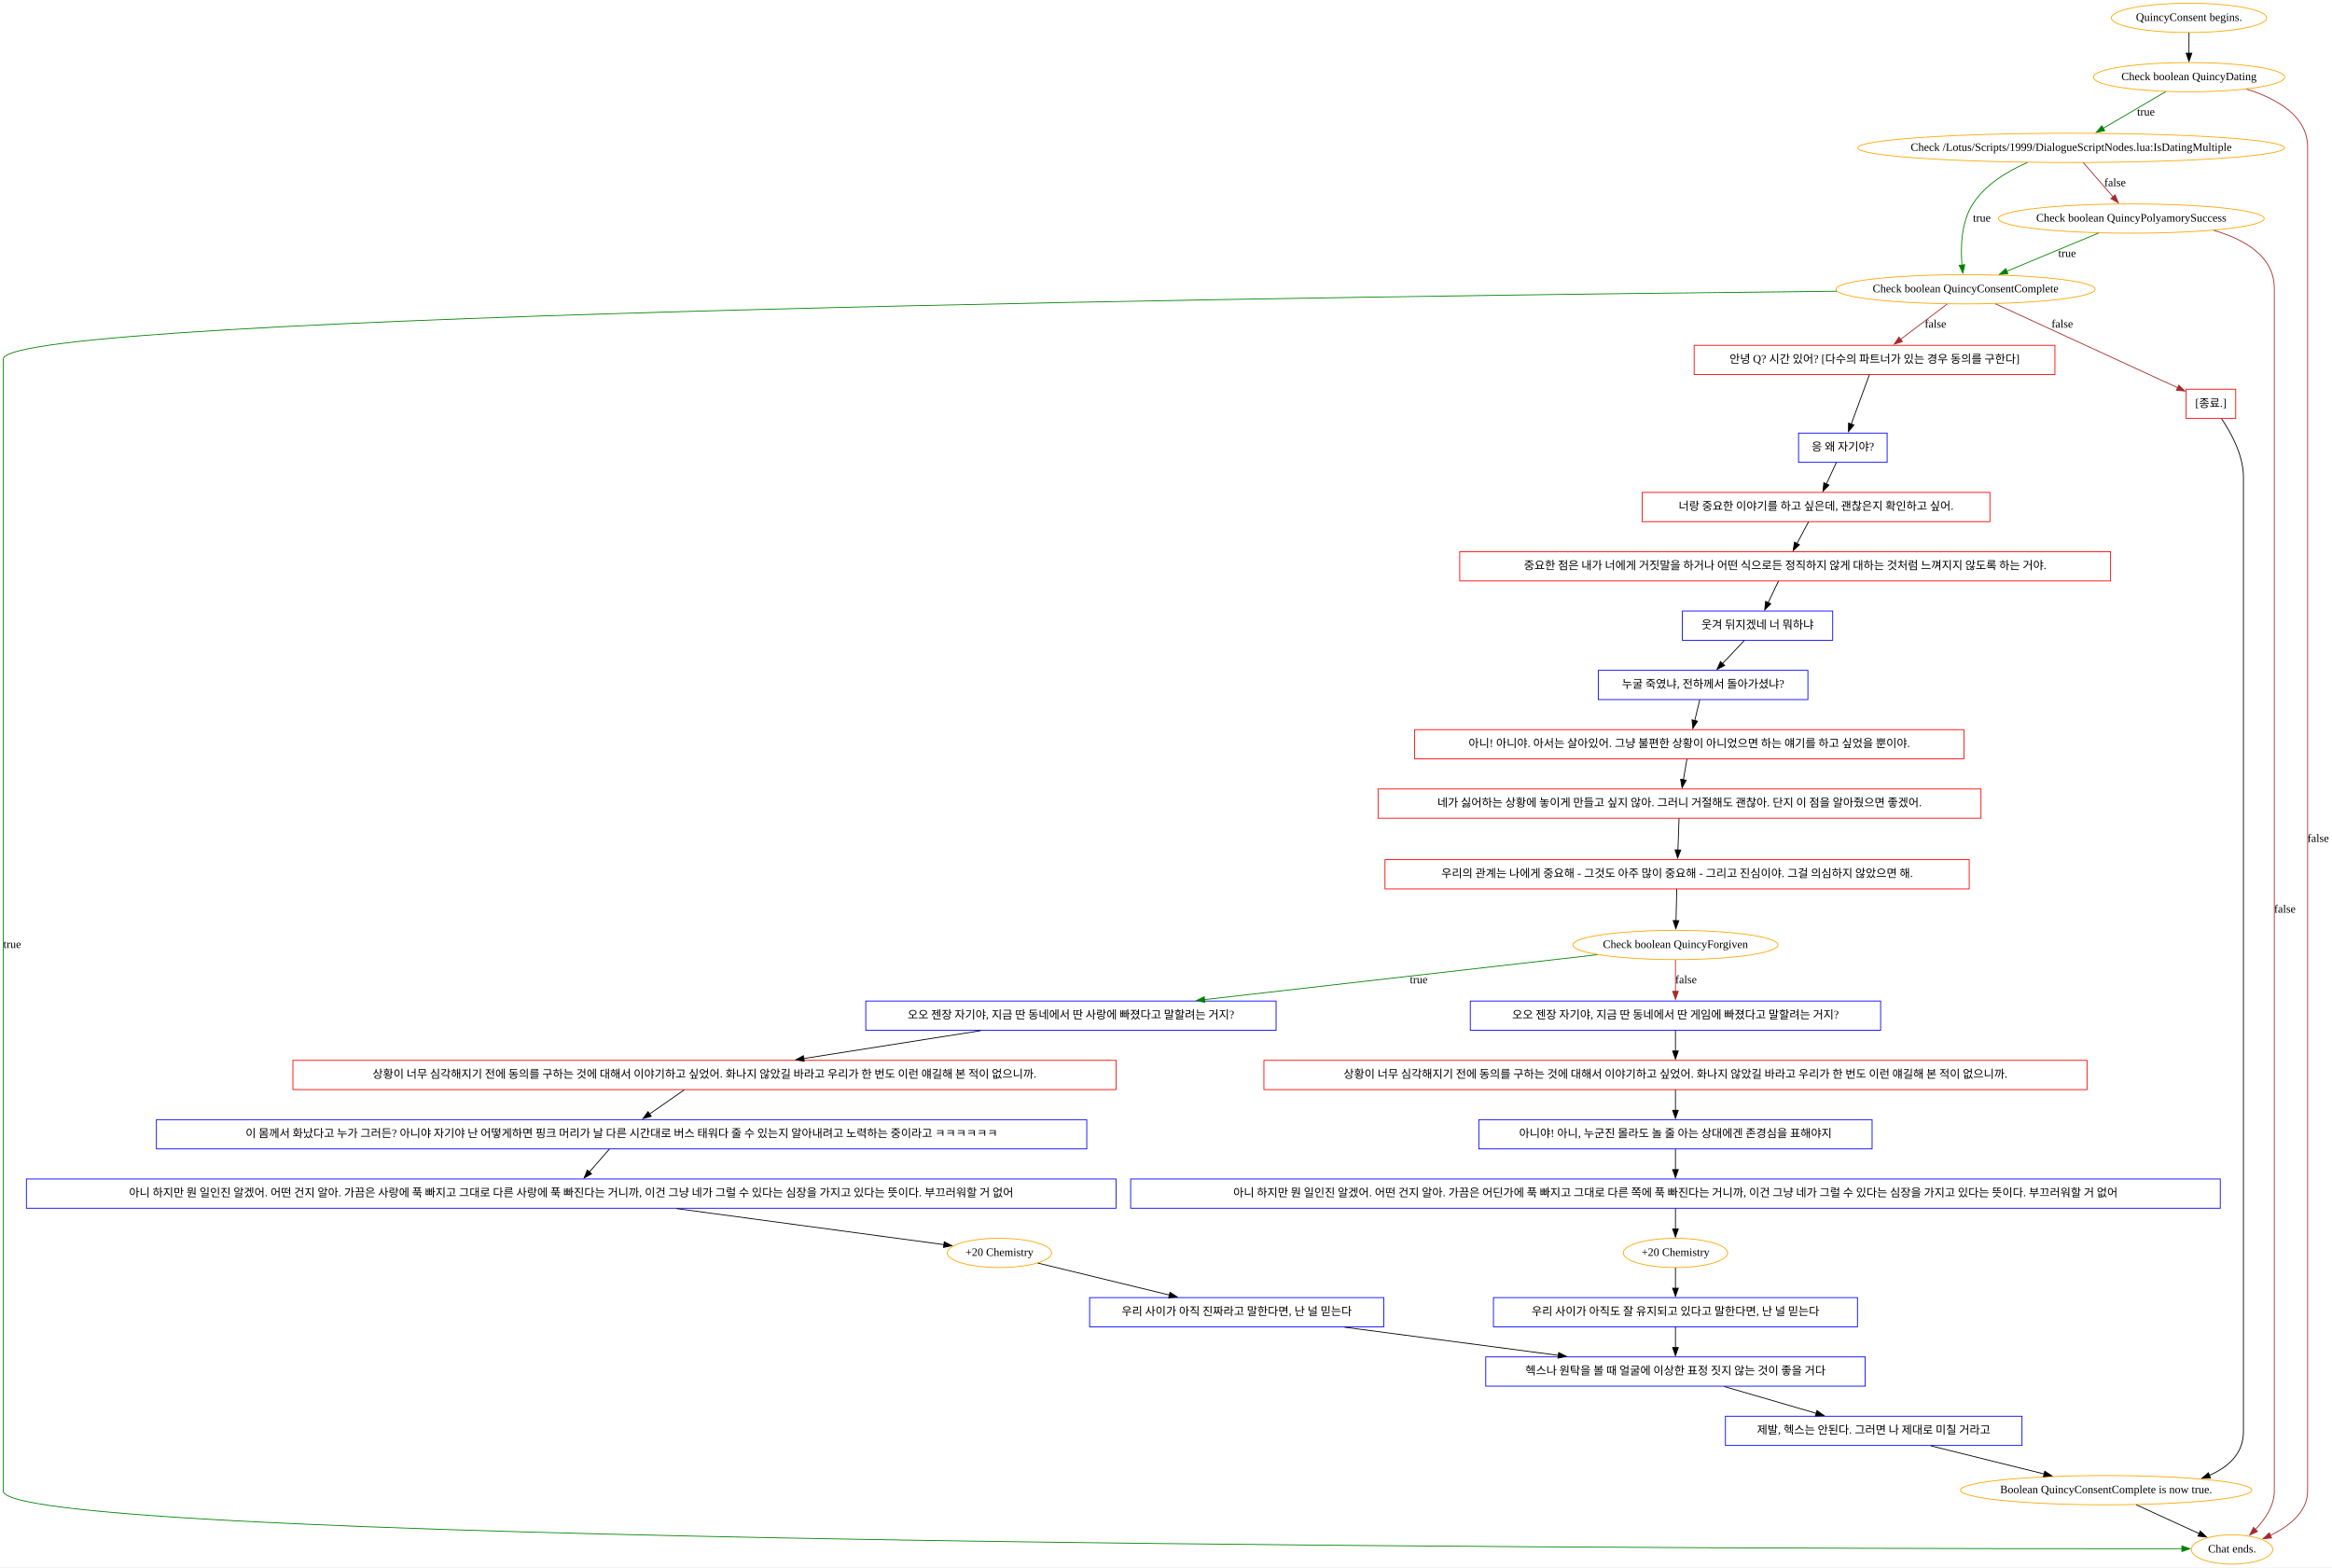
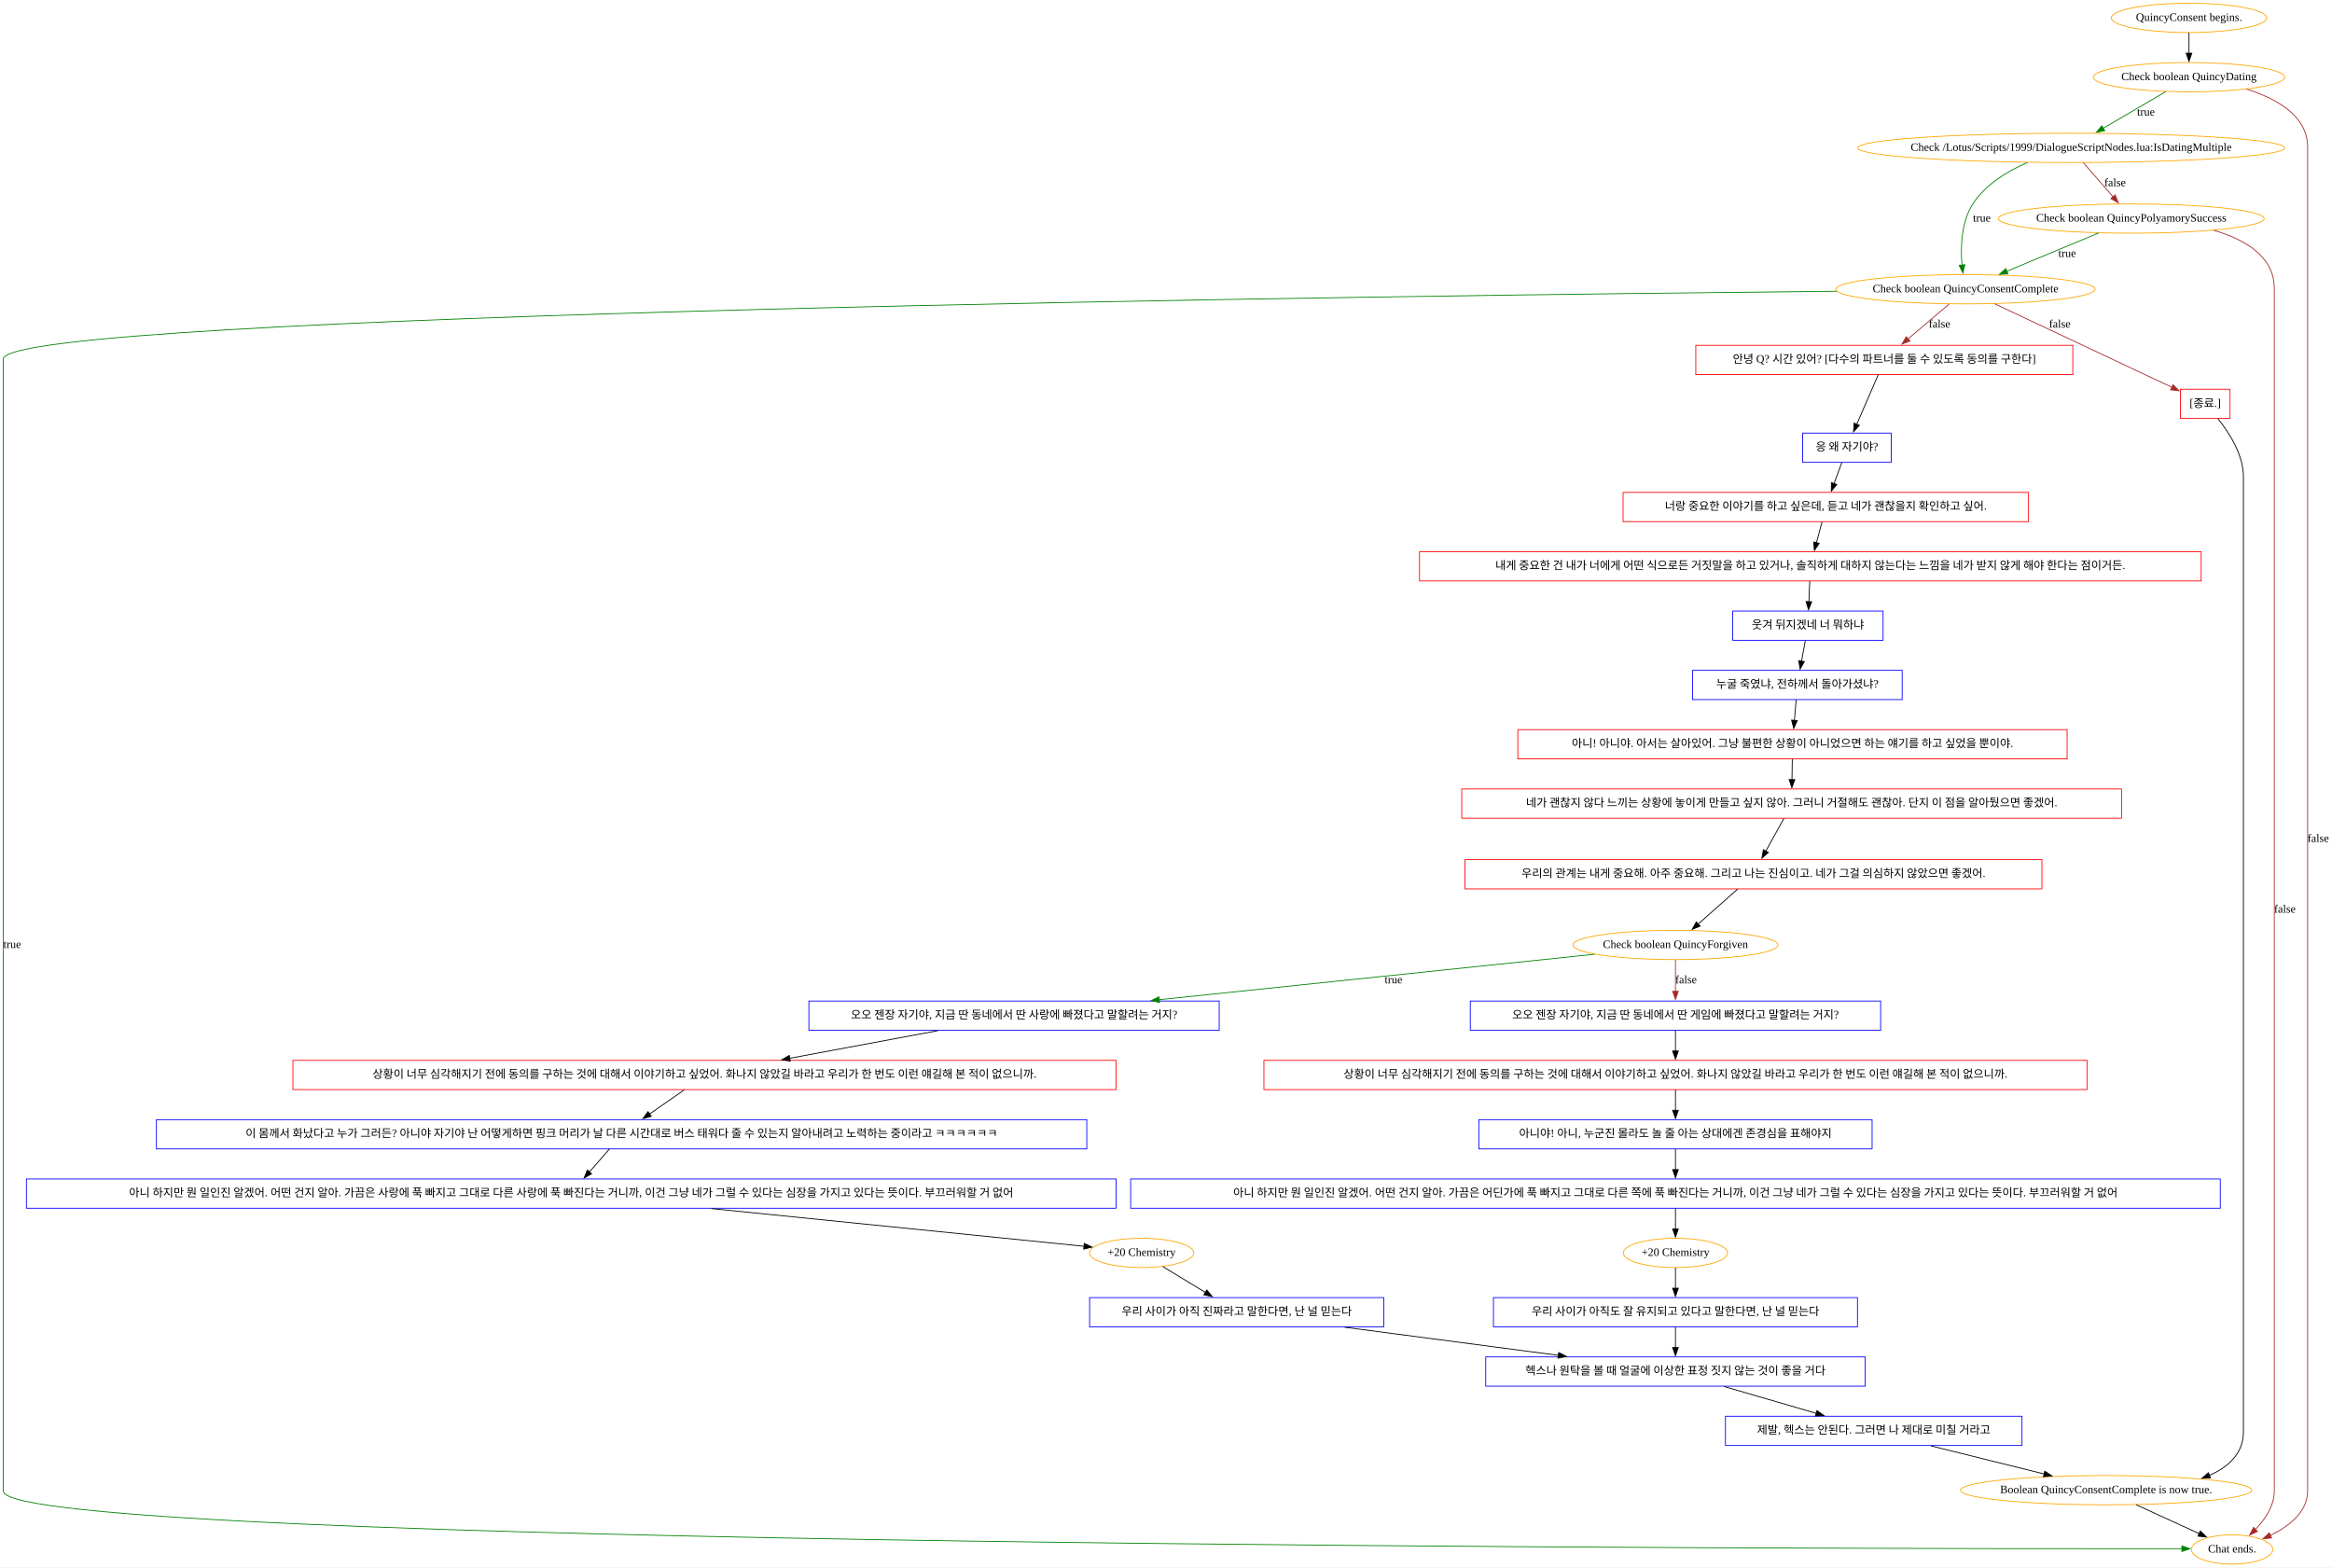
<svg xmlns="http://www.w3.org/2000/svg" width="2870pt" height="1929pt" viewBox="0.00 0.00 2870.00 1929.00">
  <g id="graph0" class="graph" transform="scale(1 1) rotate(0) translate(4 1925)">
    <polygon fill="white" stroke="none" points="-4,4 -4,-1925 2866,-1925 2866,4 -4,4" />
    <g id="node1" class="node">
      <ellipse fill="none" stroke="orange" cx="2690" cy="-1903" rx="95.58" ry="18" />
      <text text-anchor="middle" x="2690" y="-1899.3" font-family="Times New Roman,serif" font-size="14.00">QuincyConsent begins.</text>
    </g>
    <g id="node2" class="node">
      <ellipse fill="none" stroke="orange" cx="2690" cy="-1830" rx="117.78" ry="18" />
      <text text-anchor="middle" x="2690" y="-1826.3" font-family="Times New Roman,serif" font-size="14.00">Check boolean QuincyDating</text>
    </g>
    <g id="edge1" class="edge">
      <path fill="none" stroke="black" d="M2690,-1884.81C2690,-1877.23 2690,-1868.1 2690,-1859.54" />
      <polygon fill="black" stroke="black" points="2693.5,-1859.54 2690,-1849.54 2686.5,-1859.54 2693.5,-1859.54" />
    </g>
    <g id="node3" class="node">
      <ellipse fill="none" stroke="orange" cx="2545" cy="-1743" rx="262.65" ry="18" />
      <text text-anchor="middle" x="2545" y="-1739.3" font-family="Times New Roman,serif" font-size="14.00">Check /Lotus/Scripts/1999/DialogueScriptNodes.lua:IsDatingMultiple</text>
    </g>
    <g id="edge2" class="edge">
      <path fill="none" stroke="green" d="M2661.35,-1812.21C2639.3,-1799.28 2608.58,-1781.27 2584.24,-1767" />
      <polygon fill="green" stroke="green" points="2586.29,-1764.15 2575.89,-1762.11 2582.75,-1770.18 2586.29,-1764.15" />
      <text text-anchor="middle" x="2637" y="-1782.8" font-family="Times New Roman,serif" font-size="14.00">true</text>
    </g>
    <g id="node4" class="node">
      <ellipse fill="none" stroke="orange" cx="2743" cy="-18" rx="50.09" ry="18" />
      <text text-anchor="middle" x="2743" y="-14.3" font-family="Times New Roman,serif" font-size="14.00">Chat ends.</text>
    </g>
    <g id="edge3" class="edge">
      <path fill="none" stroke="brown" d="M2760.86,-1815.34C2798.06,-1803.62 2836,-1782.28 2836,-1744 2836,-1744 2836,-1744 2836,-90 2836,-64.17 2813.05,-46.48 2789.95,-35.22" />
      <polygon fill="brown" stroke="brown" points="2791.69,-32.16 2781.14,-31.25 2788.82,-38.55 2791.69,-32.16" />
      <text text-anchor="middle" x="2849" y="-888.8" font-family="Times New Roman,serif" font-size="14.00">false</text>
    </g>
    <g id="node5" class="node">
      <ellipse fill="none" stroke="orange" cx="2415" cy="-1569" rx="159.47" ry="18" />
      <text text-anchor="middle" x="2415" y="-1565.3" font-family="Times New Roman,serif" font-size="14.00">Check boolean QuincyConsentComplete</text>
    </g>
    <g id="edge4" class="edge">
      <path fill="none" stroke="green" d="M2491.17,-1724.99C2466.55,-1714.35 2439.47,-1698 2424,-1674 2409.67,-1651.77 2408.75,-1621.07 2410.62,-1598.8" />
      <polygon fill="green" stroke="green" points="2414.09,-1599.22 2411.7,-1588.9 2407.13,-1598.46 2414.09,-1599.22" />
      <text text-anchor="middle" x="2435" y="-1652.3" font-family="Times New Roman,serif" font-size="14.00">true</text>
    </g>
    <g id="node6" class="node">
      <ellipse fill="none" stroke="orange" cx="2619" cy="-1656" rx="163.57" ry="18" />
      <text text-anchor="middle" x="2619" y="-1652.3" font-family="Times New Roman,serif" font-size="14.00">Check boolean QuincyPolyamorySuccess</text>
    </g>
    <g id="edge5" class="edge">
      <path fill="none" stroke="brown" d="M2559.98,-1724.8C2570.51,-1712.7 2584.78,-1696.3 2596.66,-1682.67" />
      <polygon fill="brown" stroke="brown" points="2599.13,-1685.16 2603.05,-1675.32 2593.85,-1680.56 2599.13,-1685.16" />
      <text text-anchor="middle" x="2599" y="-1695.8" font-family="Times New Roman,serif" font-size="14.00">false</text>
    </g>
    <g id="edge6" class="edge">
      <path fill="none" stroke="green" d="M2256.55,-1566.57C1719.27,-1561.21 0,-1539.64 0,-1483 0,-1483 0,-1483 0,-90 0,-20.59 2274.96,-18.72 2681.28,-18.94" />
      <polygon fill="green" stroke="green" points="2681.24,-22.44 2691.24,-18.94 2681.24,-15.44 2681.24,-22.44" />
      <text text-anchor="middle" x="11" y="-758.3" font-family="Times New Roman,serif" font-size="14.00">true</text>
    </g>
    <g id="node7" class="node">
-       <polygon fill="none" stroke="red" points="2525,-1500 2081,-1500 2081,-1464 2525,-1464 2525,-1500" />
-       <text text-anchor="middle" x="2303" y="-1478.3" font-family="Times New Roman,serif" font-size="14.00">안녕 Q? 시간 있어? [다수의 파트너가 있는 경우 동의를 구한다]</text>
+       <polygon fill="none" stroke="red" points="2547,-1500 2083,-1500 2083,-1464 2547,-1464 2547,-1500" />
+       <text text-anchor="middle" x="2315" y="-1478.3" font-family="Times New Roman,serif" font-size="14.00">안녕 Q? 시간 있어? [다수의 파트너를 둘 수 있도록 동의를 구한다]</text>
    </g>
    <g id="edge7" class="edge">
-       <path fill="none" stroke="brown" d="M2392.34,-1550.8C2375.9,-1538.32 2353.43,-1521.28 2335.14,-1507.4" />
-       <polygon fill="brown" stroke="brown" points="2337.3,-1504.64 2327.22,-1501.38 2333.07,-1510.22 2337.3,-1504.64" />
-       <text text-anchor="middle" x="2378" y="-1521.8" font-family="Times New Roman,serif" font-size="14.00">false</text>
+       <path fill="none" stroke="brown" d="M2394.76,-1550.8C2380.22,-1538.44 2360.4,-1521.59 2344.15,-1507.78" />
+       <polygon fill="brown" stroke="brown" points="2346.59,-1505.26 2336.7,-1501.45 2342.06,-1510.59 2346.59,-1505.26" />
+       <text text-anchor="middle" x="2383" y="-1521.8" font-family="Times New Roman,serif" font-size="14.00">false</text>
    </g>
    <g id="node8" class="node">
-       <polygon fill="none" stroke="red" points="2747.5,-1446 2686.5,-1446 2686.5,-1410 2747.5,-1410 2747.5,-1446" />
-       <text text-anchor="middle" x="2717" y="-1424.3" font-family="Times New Roman,serif" font-size="14.00">[종료.]</text>
+       <polygon fill="none" stroke="red" points="2740.5,-1446 2679.5,-1446 2679.5,-1410 2740.5,-1410 2740.5,-1446" />
+       <text text-anchor="middle" x="2710" y="-1424.3" font-family="Times New Roman,serif" font-size="14.00">[종료.]</text>
    </g>
    <g id="edge8" class="edge">
-       <path fill="none" stroke="brown" d="M2451.73,-1551.09C2508.41,-1525.01 2616.81,-1475.11 2675.98,-1447.88" />
-       <polygon fill="brown" stroke="brown" points="2677.44,-1451.06 2685.06,-1443.7 2674.51,-1444.7 2677.44,-1451.06" />
-       <text text-anchor="middle" x="2534" y="-1521.8" font-family="Times New Roman,serif" font-size="14.00">false</text>
+       <path fill="none" stroke="brown" d="M2450.88,-1551.09C2505.95,-1525.14 2611.03,-1475.63 2669.02,-1448.31" />
+       <polygon fill="brown" stroke="brown" points="2670.36,-1451.55 2677.91,-1444.12 2667.37,-1445.22 2670.36,-1451.55" />
+       <text text-anchor="middle" x="2531" y="-1521.8" font-family="Times New Roman,serif" font-size="14.00">false</text>
    </g>
    <g id="edge10" class="edge">
      <path fill="none" stroke="brown" d="M2720.62,-1641.49C2759.64,-1630.05 2795,-1608.94 2795,-1570 2795,-1570 2795,-1570 2795,-90 2795,-71.7 2783.62,-54.98 2771.51,-42.37" />
      <polygon fill="brown" stroke="brown" points="2774.27,-40.18 2764.64,-35.76 2769.41,-45.22 2774.27,-40.18" />
      <text text-anchor="middle" x="2808" y="-801.8" font-family="Times New Roman,serif" font-size="14.00">false</text>
    </g>
    <g id="edge9" class="edge">
      <path fill="none" stroke="green" d="M2578.7,-1638.21C2546.29,-1624.7 2500.56,-1605.65 2465.67,-1591.11" />
      <polygon fill="green" stroke="green" points="2467.19,-1587.96 2456.62,-1587.34 2464.5,-1594.42 2467.19,-1587.96" />
      <text text-anchor="middle" x="2540" y="-1608.8" font-family="Times New Roman,serif" font-size="14.00">true</text>
    </g>
    <g id="node9" class="node">
-       <polygon fill="none" stroke="blue" points="2318.5,-1392 2209.5,-1392 2209.5,-1356 2318.5,-1356 2318.5,-1392" />
-       <text text-anchor="middle" x="2264" y="-1370.3" font-family="Times New Roman,serif" font-size="14.00">응 왜 자기야?</text>
+       <polygon fill="none" stroke="blue" points="2323.5,-1392 2214.5,-1392 2214.5,-1356 2323.5,-1356 2323.5,-1392" />
+       <text text-anchor="middle" x="2269" y="-1370.3" font-family="Times New Roman,serif" font-size="14.00">응 왜 자기야?</text>
    </g>
    <g id="edge11" class="edge">
-       <path fill="none" stroke="black" d="M2296.73,-1463.97C2290.69,-1447.53 2281.42,-1422.35 2274.29,-1402.97" />
-       <polygon fill="black" stroke="black" points="2277.64,-1401.94 2270.9,-1393.76 2271.07,-1404.35 2277.64,-1401.94" />
+       <path fill="none" stroke="black" d="M2307.61,-1463.97C2300.44,-1447.45 2289.45,-1422.12 2281.02,-1402.7" />
+       <polygon fill="black" stroke="black" points="2284.32,-1401.51 2277.13,-1393.73 2277.9,-1404.3 2284.32,-1401.51" />
    </g>
    <g id="node10" class="node">
      <ellipse fill="none" stroke="orange" cx="2588" cy="-91" rx="179.27" ry="18" />
      <text text-anchor="middle" x="2588" y="-87.3" font-family="Times New Roman,serif" font-size="14.00">Boolean QuincyConsentComplete is now true.</text>
    </g>
    <g id="edge12" class="edge">
-       <path fill="none" stroke="black" d="M2730.1,-1409.63C2741.76,-1392.39 2757,-1364.77 2757,-1338 2757,-1338 2757,-1338 2757,-163 2757,-136.55 2739.18,-119.79 2715.12,-109.21" />
+       <path fill="none" stroke="black" d="M2725.65,-1409.67C2739.32,-1392.69 2757,-1365.43 2757,-1338 2757,-1338 2757,-1338 2757,-163 2757,-136.55 2739.18,-119.79 2715.12,-109.21" />
      <polygon fill="black" stroke="black" points="2716.45,-105.98 2705.86,-105.6 2713.91,-112.5 2716.45,-105.98" />
    </g>
    <g id="node11" class="node">
-       <polygon fill="none" stroke="red" points="2445,-1319 2017,-1319 2017,-1283 2445,-1283 2445,-1319" />
-       <text text-anchor="middle" x="2231" y="-1297.3" font-family="Times New Roman,serif" font-size="14.00">너랑 중요한 이야기를 하고 싶은데, 괜찮은지 확인하고 싶어.</text>
+       <polygon fill="none" stroke="red" points="2492.5,-1319 1993.5,-1319 1993.5,-1283 2492.5,-1283 2492.5,-1319" />
+       <text text-anchor="middle" x="2243" y="-1297.3" font-family="Times New Roman,serif" font-size="14.00">너랑 중요한 이야기를 하고 싶은데, 듣고 네가 괜찮을지 확인하고 싶어.</text>
    </g>
    <g id="edge13" class="edge">
-       <path fill="none" stroke="black" d="M2256.01,-1355.81C2252.32,-1347.88 2247.85,-1338.26 2243.72,-1329.36" />
-       <polygon fill="black" stroke="black" points="2246.94,-1327.99 2239.55,-1320.4 2240.59,-1330.94 2246.94,-1327.99" />
+       <path fill="none" stroke="black" d="M2262.71,-1355.81C2259.83,-1347.96 2256.36,-1338.47 2253.13,-1329.66" />
+       <polygon fill="black" stroke="black" points="2256.48,-1328.64 2249.76,-1320.45 2249.91,-1331.04 2256.48,-1328.64" />
    </g>
    <g id="edge14" class="edge">
      <path fill="none" stroke="black" d="M2625.13,-72.99C2648.53,-62.27 2678.75,-48.43 2702.73,-37.44" />
      <polygon fill="black" stroke="black" points="2703.92,-40.75 2711.55,-33.41 2701,-34.39 2703.92,-40.75" />
    </g>
    <g id="node12" class="node">
-       <polygon fill="none" stroke="red" points="2593.5,-1246 1792.5,-1246 1792.5,-1210 2593.5,-1210 2593.5,-1246" />
-       <text text-anchor="middle" x="2193" y="-1224.3" font-family="Times New Roman,serif" font-size="14.00">중요한 점은 내가 너에게 거짓말을 하거나 어떤 식으로든 정직하지 않게 대하는 것처럼 느껴지지 않도록 하는 거야.</text>
+       <polygon fill="none" stroke="red" points="2705,-1246 1743,-1246 1743,-1210 2705,-1210 2705,-1246" />
+       <text text-anchor="middle" x="2224" y="-1224.3" font-family="Times New Roman,serif" font-size="14.00">내게 중요한 건 내가 너에게 어떤 식으로든 거짓말을 하고 있거나, 솔직하게 대하지 않는다는 느낌을 네가 받지 않게 해야 한다는 점이거든.</text>
    </g>
    <g id="edge15" class="edge">
-       <path fill="none" stroke="black" d="M2221.8,-1282.81C2217.51,-1274.79 2212.29,-1265.05 2207.49,-1256.07" />
-       <polygon fill="black" stroke="black" points="2210.63,-1254.53 2202.83,-1247.36 2204.46,-1257.83 2210.63,-1254.53" />
+       <path fill="none" stroke="black" d="M2238.4,-1282.81C2236.32,-1275.05 2233.82,-1265.68 2231.48,-1256.95" />
+       <polygon fill="black" stroke="black" points="2234.91,-1256.25 2228.95,-1247.49 2228.15,-1258.06 2234.91,-1256.25" />
    </g>
    <g id="node13" class="node">
-       <polygon fill="none" stroke="blue" points="2251.5,-1173 2066.5,-1173 2066.5,-1137 2251.5,-1137 2251.5,-1173" />
-       <text text-anchor="middle" x="2159" y="-1151.3" font-family="Times New Roman,serif" font-size="14.00">웃겨 뒤지겠네 너 뭐하냐</text>
+       <polygon fill="none" stroke="blue" points="2313.5,-1173 2128.5,-1173 2128.5,-1137 2313.5,-1137 2313.5,-1173" />
+       <text text-anchor="middle" x="2221" y="-1151.3" font-family="Times New Roman,serif" font-size="14.00">웃겨 뒤지겠네 너 뭐하냐</text>
    </g>
    <g id="edge16" class="edge">
-       <path fill="none" stroke="black" d="M2184.77,-1209.81C2180.97,-1201.88 2176.36,-1192.26 2172.1,-1183.36" />
-       <polygon fill="black" stroke="black" points="2175.28,-1181.9 2167.81,-1174.39 2168.97,-1184.92 2175.28,-1181.9" />
+       <path fill="none" stroke="black" d="M2223.27,-1209.81C2222.95,-1202.14 2222.56,-1192.89 2222.19,-1184.24" />
+       <polygon fill="black" stroke="black" points="2225.7,-1184.38 2221.78,-1174.54 2218.71,-1184.68 2225.7,-1184.38" />
    </g>
    <g id="node14" class="node">
-       <polygon fill="none" stroke="blue" points="2221,-1100 1963,-1100 1963,-1064 2221,-1064 2221,-1100" />
-       <text text-anchor="middle" x="2092" y="-1078.3" font-family="Times New Roman,serif" font-size="14.00">누굴 죽였냐, 전하께서 돌아가셨냐?</text>
+       <polygon fill="none" stroke="blue" points="2337,-1100 2079,-1100 2079,-1064 2337,-1064 2337,-1100" />
+       <text text-anchor="middle" x="2208" y="-1078.3" font-family="Times New Roman,serif" font-size="14.00">누굴 죽였냐, 전하께서 돌아가셨냐?</text>
    </g>
    <g id="edge17" class="edge">
-       <path fill="none" stroke="black" d="M2142.78,-1136.81C2134.72,-1128.27 2124.81,-1117.77 2115.9,-1108.32" />
-       <polygon fill="black" stroke="black" points="2118.52,-1106 2109.11,-1101.13 2113.43,-1110.8 2118.52,-1106" />
+       <path fill="none" stroke="black" d="M2217.85,-1136.81C2216.45,-1129.14 2214.75,-1119.89 2213.17,-1111.24" />
+       <polygon fill="black" stroke="black" points="2216.63,-1110.72 2211.39,-1101.52 2209.75,-1111.98 2216.63,-1110.72" />
    </g>
    <g id="node15" class="node">
-       <polygon fill="none" stroke="red" points="2413,-1027 1737,-1027 1737,-991 2413,-991 2413,-1027" />
-       <text text-anchor="middle" x="2075" y="-1005.3" font-family="Times New Roman,serif" font-size="14.00">아니! 아니야. 아서는 살아있어. 그냥 불편한 상황이 아니었으면 하는 얘기를 하고 싶었을 뿐이야.</text>
+       <polygon fill="none" stroke="red" points="2540,-1027 1864,-1027 1864,-991 2540,-991 2540,-1027" />
+       <text text-anchor="middle" x="2202" y="-1005.3" font-family="Times New Roman,serif" font-size="14.00">아니! 아니야. 아서는 살아있어. 그냥 불편한 상황이 아니었으면 하는 얘기를 하고 싶었을 뿐이야.</text>
    </g>
    <g id="edge18" class="edge">
-       <path fill="none" stroke="black" d="M2087.88,-1063.81C2086.03,-1056.05 2083.78,-1046.68 2081.69,-1037.95" />
-       <polygon fill="black" stroke="black" points="2085.16,-1037.41 2079.43,-1028.5 2078.35,-1039.04 2085.16,-1037.41" />
+       <path fill="none" stroke="black" d="M2206.55,-1063.81C2205.9,-1056.14 2205.12,-1046.89 2204.39,-1038.24" />
+       <polygon fill="black" stroke="black" points="2207.9,-1038.21 2203.57,-1028.54 2200.92,-1038.8 2207.9,-1038.21" />
    </g>
    <g id="node16" class="node">
-       <polygon fill="none" stroke="red" points="2434,-954 1692,-954 1692,-918 2434,-918 2434,-954" />
-       <text text-anchor="middle" x="2063" y="-932.3" font-family="Times New Roman,serif" font-size="14.00">네가 싫어하는 상황에 놓이게 만들고 싶지 않아. 그러니 거절해도 괜찮아. 단지 이 점을 알아줬으면 좋겠어.</text>
+       <polygon fill="none" stroke="red" points="2607,-954 1795,-954 1795,-918 2607,-918 2607,-954" />
+       <text text-anchor="middle" x="2201" y="-932.3" font-family="Times New Roman,serif" font-size="14.00">네가 괜찮지 않다 느끼는 상황에 놓이게 만들고 싶지 않아. 그러니 거절해도 괜찮아. 단지 이 점을 알아뒀으면 좋겠어.</text>
    </g>
    <g id="edge19" class="edge">
-       <path fill="none" stroke="black" d="M2072.1,-990.81C2070.8,-983.14 2069.24,-973.89 2067.77,-965.24" />
-       <polygon fill="black" stroke="black" points="2071.25,-964.8 2066.13,-955.52 2064.35,-965.96 2071.25,-964.8" />
+       <path fill="none" stroke="black" d="M2201.76,-990.81C2201.65,-983.23 2201.52,-974.1 2201.4,-965.54" />
+       <polygon fill="black" stroke="black" points="2204.9,-965.49 2201.26,-955.54 2197.9,-965.59 2204.9,-965.49" />
    </g>
    <g id="node17" class="node">
-       <polygon fill="none" stroke="red" points="2419.5,-867 1700.5,-867 1700.5,-831 2419.5,-831 2419.5,-867" />
-       <text text-anchor="middle" x="2060" y="-845.3" font-family="Times New Roman,serif" font-size="14.00">우리의 관계는 나에게 중요해 - 그것도 아주 많이 중요해 - 그리고 진심이야. 그걸 의심하지 않았으면 해.</text>
+       <polygon fill="none" stroke="red" points="2509,-867 1799,-867 1799,-831 2509,-831 2509,-867" />
+       <text text-anchor="middle" x="2154" y="-845.3" font-family="Times New Roman,serif" font-size="14.00">우리의 관계는 내게 중요해. 아주 중요해. 그리고 나는 진심이고. 네가 그걸 의심하지 않았으면 좋겠어.</text>
    </g>
    <g id="edge20" class="edge">
-       <path fill="none" stroke="black" d="M2062.39,-917.8C2062,-906.58 2061.47,-891.67 2061.01,-878.69" />
-       <polygon fill="black" stroke="black" points="2064.52,-878.85 2060.67,-868.98 2057.52,-879.1 2064.52,-878.85" />
+       <path fill="none" stroke="black" d="M2191.49,-917.8C2185.1,-906.24 2176.53,-890.75 2169.21,-877.5" />
+       <polygon fill="black" stroke="black" points="2172.29,-875.85 2164.39,-868.79 2166.17,-879.24 2172.29,-875.85" />
    </g>
    <g id="node18" class="node">
      <ellipse fill="none" stroke="orange" cx="2058" cy="-762" rx="126.18" ry="18" />
      <text text-anchor="middle" x="2058" y="-758.3" font-family="Times New Roman,serif" font-size="14.00">Check boolean QuincyForgiven</text>
    </g>
    <g id="edge21" class="edge">
-       <path fill="none" stroke="black" d="M2059.6,-830.8C2059.33,-819.58 2058.98,-804.67 2058.67,-791.69" />
-       <polygon fill="black" stroke="black" points="2062.18,-791.9 2058.45,-781.98 2055.18,-792.06 2062.18,-791.9" />
+       <path fill="none" stroke="black" d="M2134.57,-830.8C2120.52,-818.36 2101.33,-801.36 2085.68,-787.5" />
+       <polygon fill="black" stroke="black" points="2088.34,-785.19 2078.53,-781.18 2083.7,-790.43 2088.34,-785.19" />
    </g>
    <g id="node19" class="node">
-       <polygon fill="none" stroke="blue" points="1566.5,-693 1061.5,-693 1061.5,-657 1566.5,-657 1566.5,-693" />
-       <text text-anchor="middle" x="1314" y="-671.3" font-family="Times New Roman,serif" font-size="14.00">오오 젠장 자기야, 지금 딴 동네에서 딴 사랑에 빠졌다고 말할려는 거지?</text>
+       <polygon fill="none" stroke="blue" points="1496.5,-693 991.5,-693 991.5,-657 1496.5,-657 1496.5,-693" />
+       <text text-anchor="middle" x="1244" y="-671.3" font-family="Times New Roman,serif" font-size="14.00">오오 젠장 자기야, 지금 딴 동네에서 딴 사랑에 빠졌다고 말할려는 거지?</text>
    </g>
    <g id="edge22" class="edge">
-       <path fill="none" stroke="green" d="M1961.88,-750.02C1839.53,-736.04 1626.29,-711.68 1478.01,-694.74" />
-       <polygon fill="green" stroke="green" points="1478.84,-691.31 1468.51,-693.65 1478.05,-698.27 1478.84,-691.31" />
-       <text text-anchor="middle" x="1742" y="-714.8" font-family="Times New Roman,serif" font-size="14.00">true</text>
+       <path fill="none" stroke="green" d="M1958.59,-750.62C1825.51,-736.72 1587.14,-711.83 1422.53,-694.64" />
+       <polygon fill="green" stroke="green" points="1423.12,-691.19 1412.81,-693.63 1422.39,-698.15 1423.12,-691.19" />
+       <text text-anchor="middle" x="1711" y="-714.8" font-family="Times New Roman,serif" font-size="14.00">true</text>
    </g>
    <g id="node20" class="node">
      <polygon fill="none" stroke="blue" points="2310.5,-693 1805.5,-693 1805.5,-657 2310.5,-657 2310.5,-693" />
      <text text-anchor="middle" x="2058" y="-671.3" font-family="Times New Roman,serif" font-size="14.00">오오 젠장 자기야, 지금 딴 동네에서 딴 게임에 빠졌다고 말할려는 거지?</text>
    </g>
    <g id="edge23" class="edge">
      <path fill="none" stroke="brown" d="M2058,-743.8C2058,-732.58 2058,-717.67 2058,-704.69" />
      <polygon fill="brown" stroke="brown" points="2061.5,-704.98 2058,-694.98 2054.5,-704.98 2061.5,-704.98" />
      <text text-anchor="middle" x="2071" y="-714.8" font-family="Times New Roman,serif" font-size="14.00">false</text>
    </g>
    <g id="node21" class="node">
      <polygon fill="none" stroke="red" points="1369.5,-620 356.5,-620 356.5,-584 1369.5,-584 1369.5,-620" />
      <text text-anchor="middle" x="863" y="-598.3" font-family="Times New Roman,serif" font-size="14.00">상황이 너무 심각해지기 전에 동의를 구하는 것에 대해서 이야기하고 싶었어. 화나지 않았길 바라고 우리가 한 번도 이런 얘길해 본 적이 없으니까.</text>
    </g>
    <g id="edge24" class="edge">
-       <path fill="none" stroke="black" d="M1203.1,-656.54C1137.01,-646.14 1053.03,-632.92 985.06,-622.22" />
-       <polygon fill="black" stroke="black" points="985.78,-618.79 975.36,-620.69 984.7,-625.7 985.78,-618.79" />
+       <path fill="none" stroke="black" d="M1150.31,-656.54C1095.05,-646.24 1025,-633.19 967.9,-622.55" />
+       <polygon fill="black" stroke="black" points="968.62,-619.12 958.15,-620.73 967.34,-626 968.62,-619.12" />
    </g>
    <g id="node22" class="node">
      <polygon fill="none" stroke="red" points="2564.5,-620 1551.5,-620 1551.5,-584 2564.5,-584 2564.5,-620" />
      <text text-anchor="middle" x="2058" y="-598.3" font-family="Times New Roman,serif" font-size="14.00">상황이 너무 심각해지기 전에 동의를 구하는 것에 대해서 이야기하고 싶었어. 화나지 않았길 바라고 우리가 한 번도 이런 얘길해 본 적이 없으니까.</text>
    </g>
    <g id="edge25" class="edge">
      <path fill="none" stroke="black" d="M2058,-656.81C2058,-649.23 2058,-640.1 2058,-631.54" />
      <polygon fill="black" stroke="black" points="2061.5,-631.54 2058,-621.54 2054.5,-631.54 2061.5,-631.54" />
    </g>
    <g id="node23" class="node">
      <polygon fill="none" stroke="blue" points="1333.5,-547 188.5,-547 188.5,-511 1333.5,-511 1333.5,-547" />
      <text text-anchor="middle" x="761" y="-525.3" font-family="Times New Roman,serif" font-size="14.00">이 몸께서 화났다고 누가 그러든? 아니야 자기야 난 어떻게하면 핑크 머리가 날 다른 시간대로 버스 태워다 줄 수 있는지 알아내려고 노력하는 중이라고 ㅋㅋㅋㅋㅋㅋ</text>
    </g>
    <g id="edge26" class="edge">
      <path fill="none" stroke="black" d="M838.05,-583.63C825.21,-574.69 809.35,-563.66 795.37,-553.92" />
      <polygon fill="black" stroke="black" points="797.5,-551.14 787.29,-548.3 793.5,-556.89 797.5,-551.14" />
    </g>
    <g id="node24" class="node">
      <polygon fill="none" stroke="blue" points="2300,-547 1816,-547 1816,-511 2300,-511 2300,-547" />
      <text text-anchor="middle" x="2058" y="-525.3" font-family="Times New Roman,serif" font-size="14.00">아니야! 아니, 누군진 몰라도 놀 줄 아는 상대에겐 존경심을 표해야지</text>
    </g>
    <g id="edge27" class="edge">
      <path fill="none" stroke="black" d="M2058,-583.81C2058,-576.23 2058,-567.1 2058,-558.54" />
      <polygon fill="black" stroke="black" points="2061.5,-558.54 2058,-548.54 2054.5,-558.54 2061.5,-558.54" />
    </g>
    <g id="node25" class="node">
      <polygon fill="none" stroke="blue" points="1369.5,-474 28.5,-474 28.5,-438 1369.5,-438 1369.5,-474" />
      <text text-anchor="middle" x="699" y="-452.3" font-family="Times New Roman,serif" font-size="14.00">아니 하지만 뭔 일인진 알겠어. 어떤 건지 알아. 가끔은 사랑에 푹 빠지고 그대로 다른 사랑에 푹 빠진다는 거니까, 이건 그냥 네가 그럴 수 있다는 심장을 가지고 있다는 뜻이다. 부끄러워할 거 없어</text>
    </g>
    <g id="edge28" class="edge">
      <path fill="none" stroke="black" d="M745.99,-510.81C738.6,-502.35 729.55,-491.98 721.37,-482.61" />
      <polygon fill="black" stroke="black" points="724.08,-480.4 714.87,-475.17 718.81,-485 724.08,-480.4" />
    </g>
    <g id="node26" class="node">
      <polygon fill="none" stroke="blue" points="2728.5,-474 1387.5,-474 1387.5,-438 2728.5,-438 2728.5,-474" />
      <text text-anchor="middle" x="2058" y="-452.3" font-family="Times New Roman,serif" font-size="14.00">아니 하지만 뭔 일인진 알겠어. 어떤 건지 알아. 가끔은 어딘가에 푹 빠지고 그대로 다른 쪽에 푹 빠진다는 거니까, 이건 그냥 네가 그럴 수 있다는 심장을 가지고 있다는 뜻이다. 부끄러워할 거 없어</text>
    </g>
    <g id="edge29" class="edge">
      <path fill="none" stroke="black" d="M2058,-510.81C2058,-503.23 2058,-494.1 2058,-485.54" />
      <polygon fill="black" stroke="black" points="2061.5,-485.54 2058,-475.54 2054.5,-485.54 2061.5,-485.54" />
    </g>
    <g id="node27" class="node">
-       <ellipse fill="none" stroke="orange" cx="1226" cy="-383" rx="64.19" ry="18" />
-       <text text-anchor="middle" x="1226" y="-379.3" font-family="Times New Roman,serif" font-size="14.00">+20 Chemistry</text>
+       <ellipse fill="none" stroke="orange" cx="1401" cy="-383" rx="64.19" ry="18" />
+       <text text-anchor="middle" x="1401" y="-379.3" font-family="Times New Roman,serif" font-size="14.00">+20 Chemistry</text>
    </g>
    <g id="edge30" class="edge">
-       <path fill="none" stroke="black" d="M828.59,-437.54C932.65,-423.52 1074.66,-404.39 1157.72,-393.2" />
-       <polygon fill="black" stroke="black" points="1158.1,-396.68 1167.54,-391.88 1157.16,-389.74 1158.1,-396.68" />
+       <path fill="none" stroke="black" d="M871.63,-437.54C1019.1,-422.63 1223.79,-401.92 1330.27,-391.15" />
+       <polygon fill="black" stroke="black" points="1330.41,-394.66 1340,-390.17 1329.7,-387.69 1330.41,-394.66" />
    </g>
    <g id="node28" class="node">
      <ellipse fill="none" stroke="orange" cx="2058" cy="-383" rx="64.19" ry="18" />
      <text text-anchor="middle" x="2058" y="-379.3" font-family="Times New Roman,serif" font-size="14.00">+20 Chemistry</text>
    </g>
    <g id="edge31" class="edge">
      <path fill="none" stroke="black" d="M2058,-437.81C2058,-430.23 2058,-421.1 2058,-412.54" />
      <polygon fill="black" stroke="black" points="2061.5,-412.54 2058,-402.54 2054.5,-412.54 2061.5,-412.54" />
    </g>
    <g id="node29" class="node">
      <polygon fill="none" stroke="blue" points="1699,-328 1337,-328 1337,-292 1699,-292 1699,-328" />
      <text text-anchor="middle" x="1518" y="-306.3" font-family="Times New Roman,serif" font-size="14.00">우리 사이가 아직 진짜라고 말한다면, 난 널 믿는다</text>
    </g>
    <g id="edge32" class="edge">
-       <path fill="none" stroke="black" d="M1273.24,-370.51C1316.94,-359.89 1382.86,-343.86 1435.29,-331.11" />
-       <polygon fill="black" stroke="black" points="1435.9,-334.57 1444.79,-328.8 1434.24,-327.76 1435.9,-334.57" />
+       <path fill="none" stroke="black" d="M1426.97,-366.24C1442.39,-356.89 1462.23,-344.84 1479.45,-334.39" />
+       <polygon fill="black" stroke="black" points="1481.21,-337.42 1487.94,-329.24 1477.57,-331.44 1481.21,-337.42" />
    </g>
    <g id="node30" class="node">
      <polygon fill="none" stroke="blue" points="2282,-328 1834,-328 1834,-292 2282,-292 2282,-328" />
      <text text-anchor="middle" x="2058" y="-306.3" font-family="Times New Roman,serif" font-size="14.00">우리 사이가 아직도 잘 유지되고 있다고 말한다면, 난 널 믿는다</text>
    </g>
    <g id="edge33" class="edge">
      <path fill="none" stroke="black" d="M2058,-364.81C2058,-357.23 2058,-348.1 2058,-339.54" />
      <polygon fill="black" stroke="black" points="2061.5,-339.54 2058,-329.54 2054.5,-339.54 2061.5,-339.54" />
    </g>
    <g id="node31" class="node">
      <polygon fill="none" stroke="blue" points="2291.5,-255 1824.5,-255 1824.5,-219 2291.5,-219 2291.5,-255" />
      <text text-anchor="middle" x="2058" y="-233.3" font-family="Times New Roman,serif" font-size="14.00">헥스나 원탁을 볼 때 얼굴에 이상한 표정 짓지 않는 것이 좋을 거다</text>
    </g>
    <g id="edge34" class="edge">
      <path fill="none" stroke="black" d="M1650.79,-291.54C1730.57,-281.05 1832.13,-267.7 1913.86,-256.95" />
      <polygon fill="black" stroke="black" points="1914.3,-260.42 1923.75,-255.65 1913.38,-253.48 1914.3,-260.42" />
    </g>
    <g id="edge35" class="edge">
      <path fill="none" stroke="black" d="M2058,-291.81C2058,-284.23 2058,-275.1 2058,-266.54" />
      <polygon fill="black" stroke="black" points="2061.5,-266.54 2058,-256.54 2054.5,-266.54 2061.5,-266.54" />
    </g>
    <g id="node32" class="node">
      <polygon fill="none" stroke="blue" points="2484.5,-182 2119.5,-182 2119.5,-146 2484.5,-146 2484.5,-182" />
      <text text-anchor="middle" x="2302" y="-160.3" font-family="Times New Roman,serif" font-size="14.00">제발, 헥스는 안된다. 그러면 나 제대로 미칠 거라고</text>
    </g>
    <g id="edge36" class="edge">
      <path fill="none" stroke="black" d="M2118,-218.54C2152.27,-208.57 2195.43,-196.01 2231.34,-185.56" />
      <polygon fill="black" stroke="black" points="2232.15,-188.97 2240.78,-182.81 2230.2,-182.25 2232.15,-188.97" />
    </g>
    <g id="edge37" class="edge">
      <path fill="none" stroke="black" d="M2372.33,-145.54C2414.63,-135.04 2468.48,-121.67 2511.79,-110.92" />
      <polygon fill="black" stroke="black" points="2512.51,-114.35 2521.37,-108.54 2510.83,-107.55 2512.51,-114.35" />
    </g>
  </g>
</svg>
